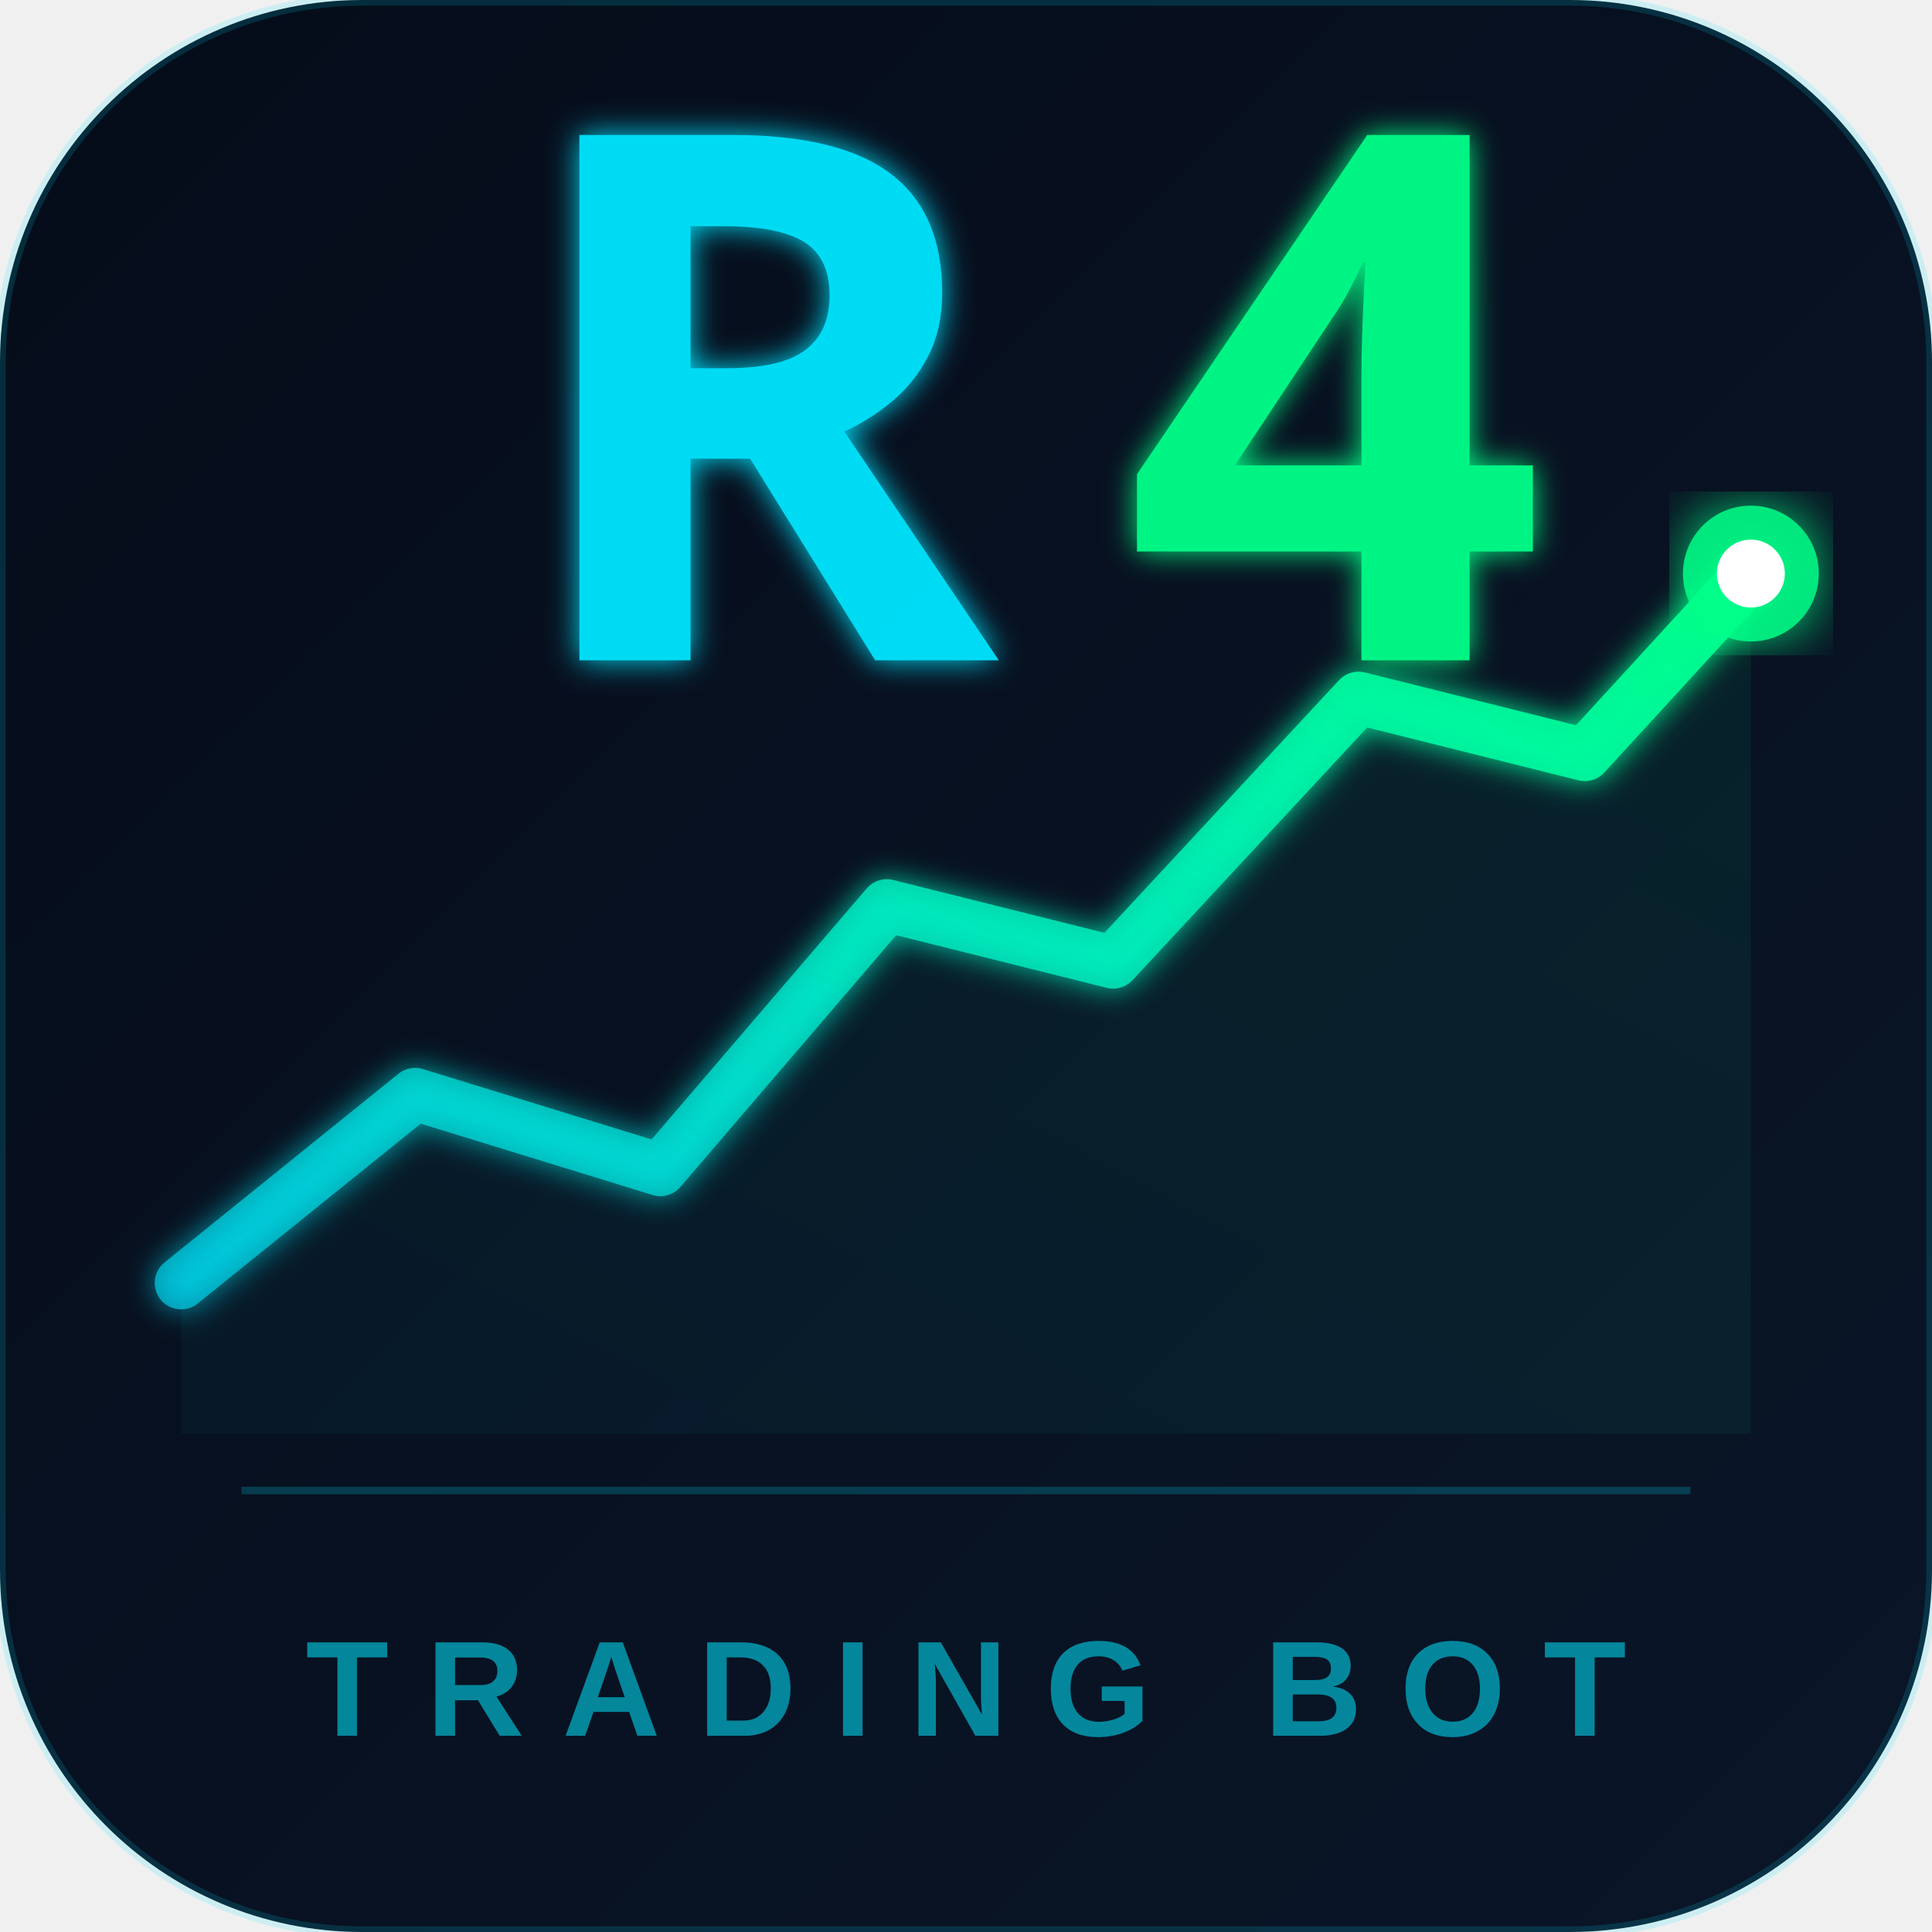
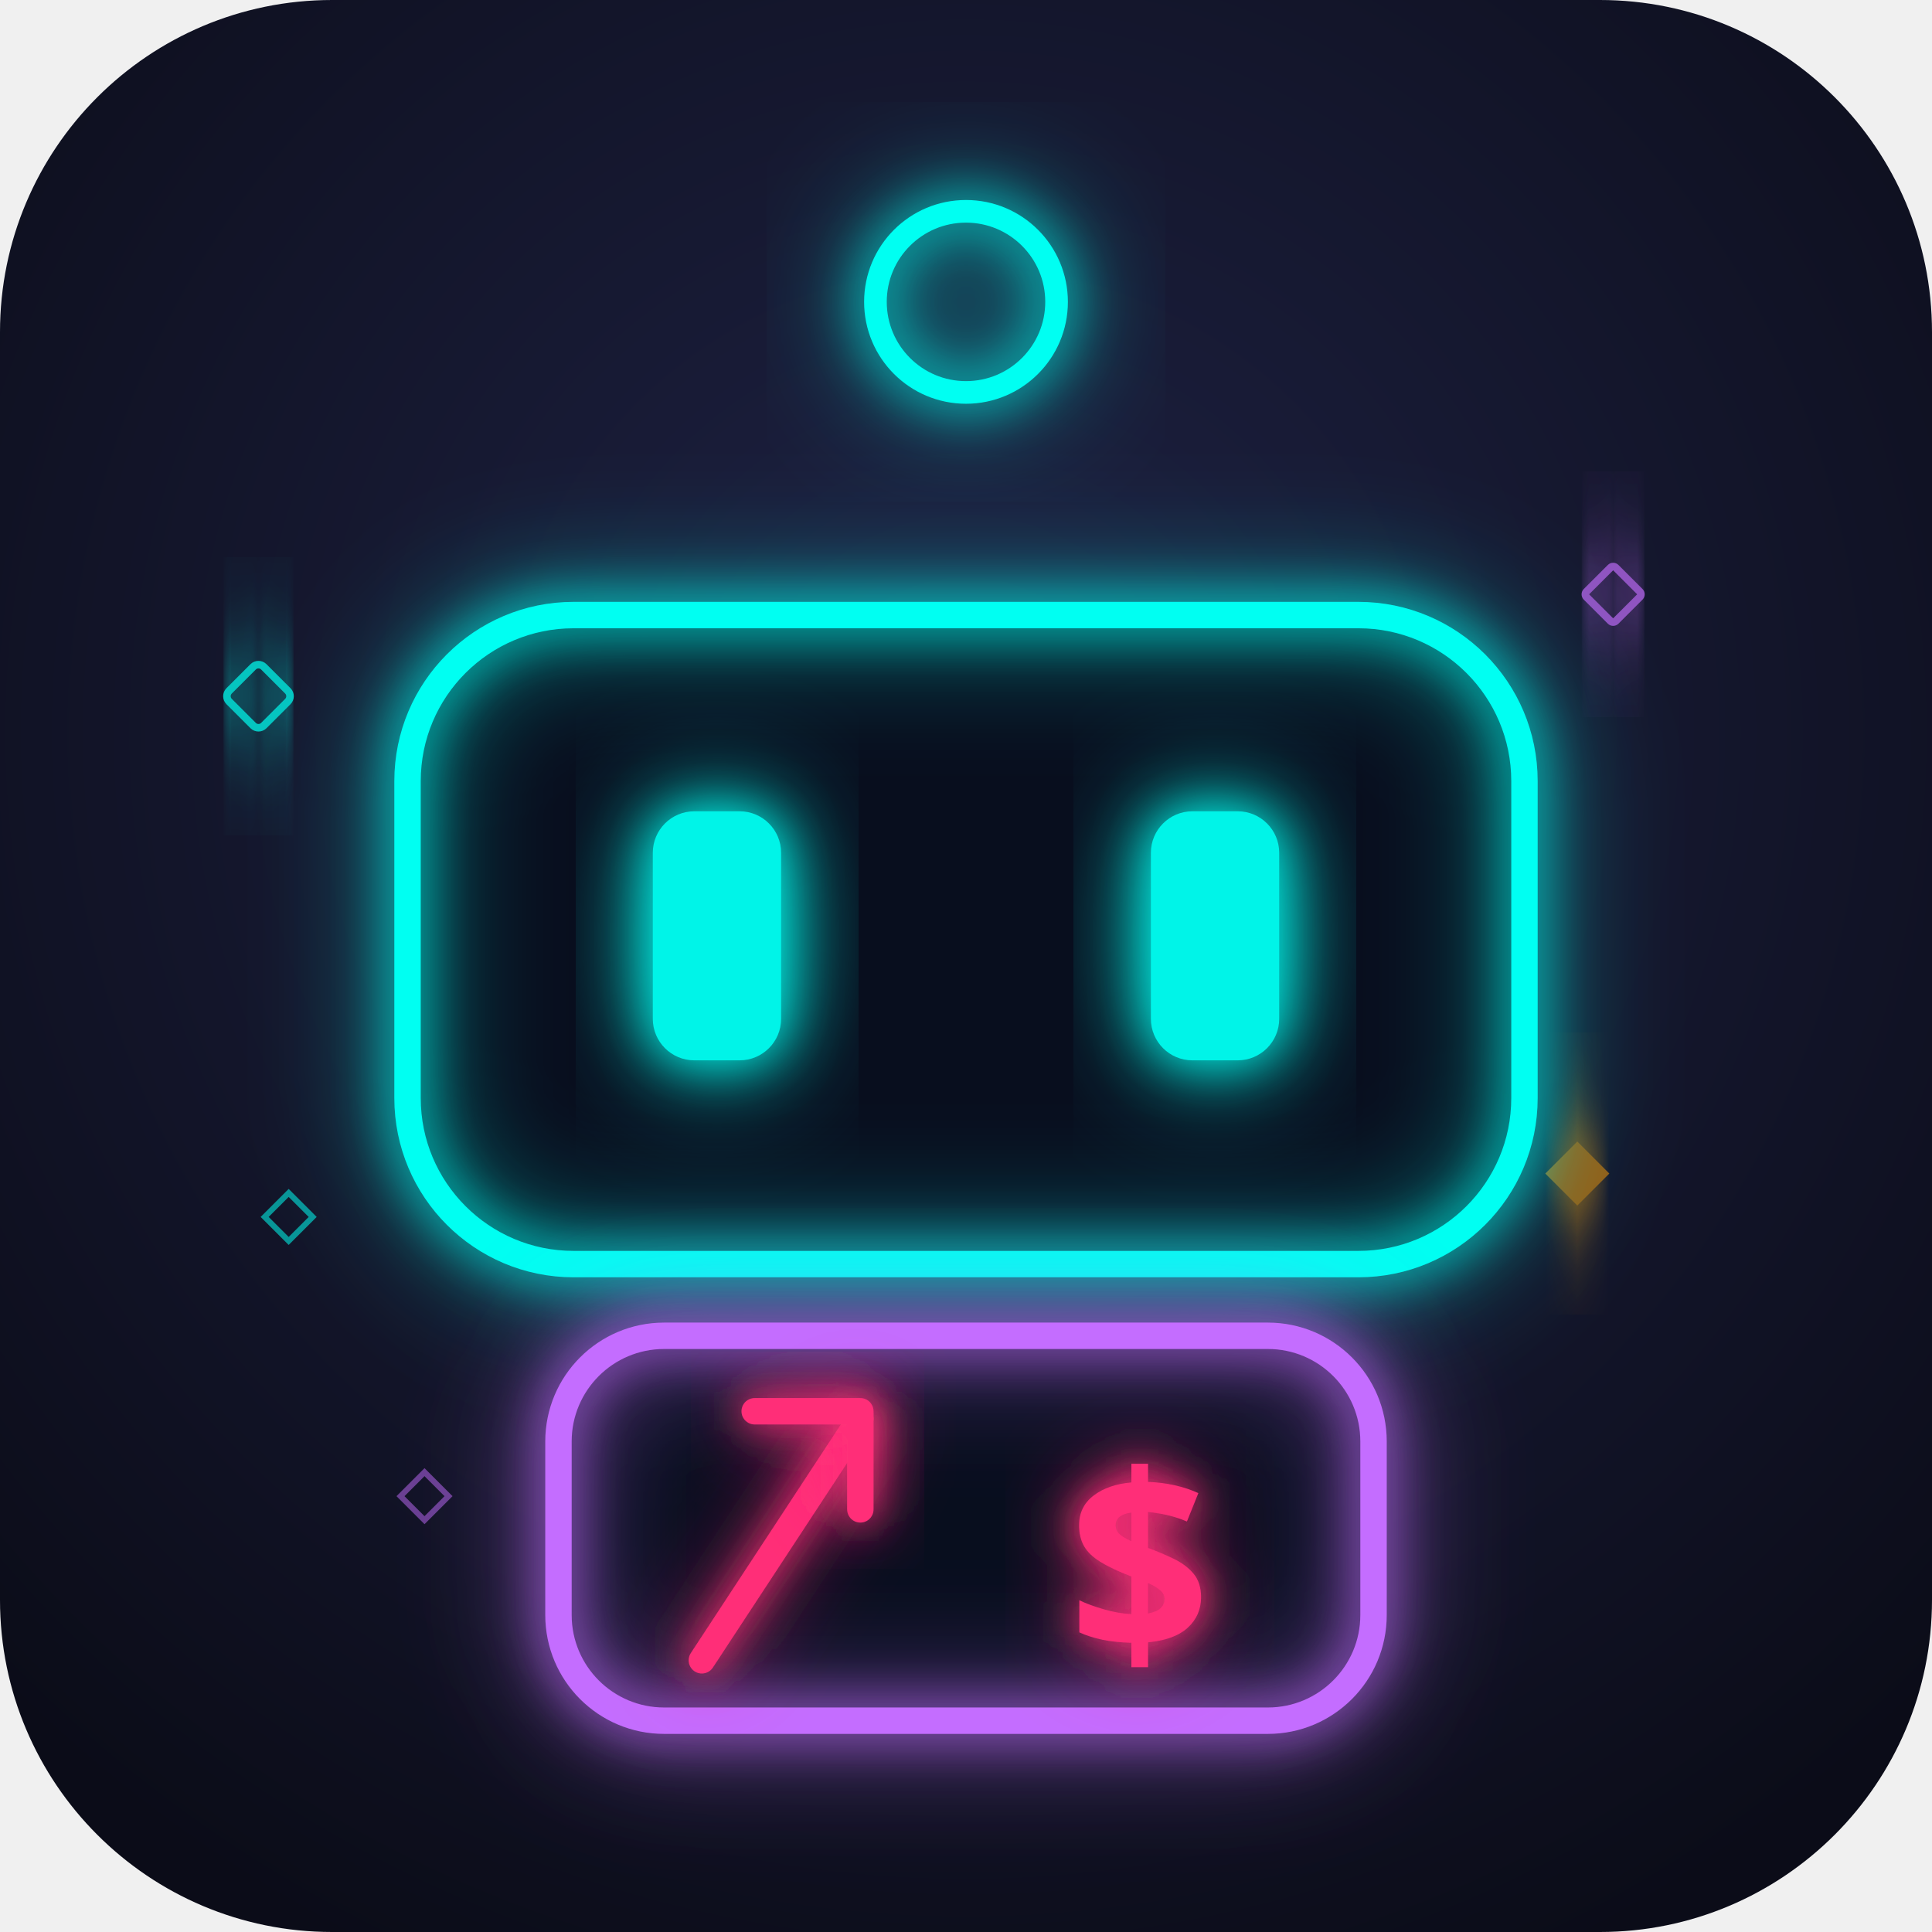
<svg xmlns="http://www.w3.org/2000/svg" viewBox="0 0 512 512">
  <defs>
-     <linearGradient id="bg" x1="0" y1="0" x2="1" y2="1">
-       <stop offset="0%" stop-color="#050c1a" />
-       <stop offset="100%" stop-color="#0a1628" />
-     </linearGradient>
-     <linearGradient id="lineGrad" x1="0" y1="1" x2="1" y2="0">
-       <stop offset="0%" stop-color="#00e5ff" stop-opacity="0.6" />
-       <stop offset="100%" stop-color="#00ff88" />
-     </linearGradient>
-     <filter id="glow">
-       <feGaussianBlur stdDeviation="4" result="blur" />
+     <filter id="gc" x="-60%" y="-60%" width="220%" height="220%">
+       <feGaussianBlur stdDeviation="7" result="b1" />
+       <feGaussianBlur stdDeviation="14" result="b2" />
      <feMerge>
-         <feMergeNode in="blur" />
+         <feMergeNode in="b2" />
+         <feMergeNode in="b1" />
        <feMergeNode in="SourceGraphic" />
      </feMerge>
    </filter>
-     <filter id="glow2">
-       <feGaussianBlur stdDeviation="8" result="blur" />
+     <filter id="gp" x="-60%" y="-60%" width="220%" height="220%">
+       <feGaussianBlur stdDeviation="7" result="b1" />
+       <feGaussianBlur stdDeviation="14" result="b2" />
      <feMerge>
-         <feMergeNode in="blur" />
+         <feMergeNode in="b2" />
+         <feMergeNode in="b1" />
        <feMergeNode in="SourceGraphic" />
      </feMerge>
    </filter>
+     <filter id="go" x="-60%" y="-60%" width="220%" height="220%">
+       <feGaussianBlur stdDeviation="6" result="b1" />
+       <feGaussianBlur stdDeviation="12" result="b2" />
+       <feMerge>
+         <feMergeNode in="b2" />
+         <feMergeNode in="b1" />
+         <feMergeNode in="SourceGraphic" />
+       </feMerge>
+     </filter>
+     <filter id="gk" x="-60%" y="-60%" width="220%" height="220%">
+       <feGaussianBlur stdDeviation="5" result="b1" />
+       <feGaussianBlur stdDeviation="10" result="b2" />
+       <feMerge>
+         <feMergeNode in="b2" />
+         <feMergeNode in="b1" />
+         <feMergeNode in="SourceGraphic" />
+       </feMerge>
+     </filter>
+     <linearGradient id="lg" x1="0" y1="0" x2="0" y2="1">
+       <stop offset="0%" stop-color="#ff9500" stop-opacity="1" />
+       <stop offset="60%" stop-color="#ffcc00" stop-opacity="0.8" />
+       <stop offset="100%" stop-color="#ffee44" stop-opacity="0.1" />
+     </linearGradient>
+     <radialGradient id="bg" cx="50%" cy="38%" r="70%">
+       <stop offset="0%" stop-color="#1e2244" />
+       <stop offset="100%" stop-color="#0b0c18" />
+     </radialGradient>
  </defs>
-   <rect width="512" height="512" rx="96" fill="url(#bg)" />
-   <rect width="512" height="512" rx="96" fill="none" stroke="#00e5ff" stroke-width="3" opacity="0.15" />
-   <polyline points="48,340 110,290 175,310 235,240 295,255 360,185 420,200 464,152" fill="none" stroke="url(#lineGrad)" stroke-width="14" stroke-linecap="round" stroke-linejoin="round" filter="url(#glow)" />
-   <polygon points="48,340 110,290 175,310 235,240 295,255 360,185 420,200 464,152 464,380 48,380" fill="url(#lineGrad)" opacity="0.07" />
-   <circle cx="464" cy="152" r="18" fill="#00ff88" filter="url(#glow2)" opacity="0.9" />
-   <circle cx="464" cy="152" r="9" fill="#ffffff" />
-   <text x="136" y="175" font-family="'Arial Black','Impact',sans-serif" font-size="195" font-weight="900" fill="#00e5ff" filter="url(#glow)" opacity="0.95" letter-spacing="-6">R</text>
-   <text x="298" y="175" font-family="'Arial Black','Impact',sans-serif" font-size="195" font-weight="900" fill="#00ff88" filter="url(#glow)" opacity="0.95">4</text>
-   <line x1="64" y1="395" x2="448" y2="395" stroke="#00e5ff" stroke-width="2" opacity="0.2" />
-   <text x="256" y="460" text-anchor="middle" font-family="'Arial','Helvetica',sans-serif" font-size="36" font-weight="700" fill="#00e5ff" opacity="0.55" letter-spacing="10">TRADING BOT</text>
+   <rect width="512" height="512" rx="88" fill="url(#bg)" />
+   <rect x="62" y="178" width="13" height="13" rx="2" transform="rotate(45,68.5,184.5)" fill="none" stroke="#00fff2" stroke-width="2" opacity="0.75" filter="url(#gc)" />
+   <rect x="422" y="152" width="11" height="11" rx="1" transform="rotate(45,427.5,157.5)" fill="none" stroke="#c46dff" stroke-width="2" opacity="0.7" filter="url(#gp)" />
+   <rect x="412" y="305" width="12" height="12" transform="rotate(45,418,311)" fill="#ff9500" opacity="0.55" filter="url(#go)" />
+   <rect x="72" y="318" width="9" height="9" transform="rotate(45,76.5,322.5)" fill="none" stroke="#00fff2" stroke-width="1.5" opacity="0.55" />
+   <rect x="375" y="193" width="9" height="9" transform="rotate(45,379.5,197.5)" fill="#00fff2" opacity="0.4" />
+   <rect x="108" y="392" width="9" height="9" transform="rotate(45,112.5,396.5)" fill="none" stroke="#c46dff" stroke-width="1.5" opacity="0.5" />
+   <line x1="256" y1="163" x2="256" y2="102" stroke="#00fff2" stroke-width="6" stroke-linecap="round" filter="url(#gc)" />
+   <line x1="222" y1="126" x2="290" y2="126" stroke="#00fff2" stroke-width="6" stroke-linecap="round" filter="url(#gc)" />
+   <circle cx="256" cy="80" r="24" fill="none" stroke="#00fff2" stroke-width="6" filter="url(#gc)" />
+   <rect x="108" y="163" width="296" height="172" rx="44" fill="#080e1e" />
+   <rect x="108" y="163" width="296" height="172" rx="44" fill="none" stroke="#00fff2" stroke-width="7" filter="url(#gc)" />
+   <rect x="173" y="215" width="34" height="66" rx="11" fill="#00fff2" filter="url(#gc)" opacity="0.95" />
+   <rect x="305" y="215" width="34" height="66" rx="11" fill="#00fff2" filter="url(#gc)" opacity="0.95" />
+   <rect x="148" y="354" width="216" height="102" rx="28" fill="#080e1e" />
+   <rect x="148" y="354" width="216" height="102" rx="28" fill="none" stroke="#c46dff" stroke-width="7" filter="url(#gp)" />
+   <line x1="186" y1="440" x2="228" y2="376" stroke="#ff2d78" stroke-width="7" stroke-linecap="round" filter="url(#gk)" />
+   <polyline points="200,374 228,374 228,400" fill="none" stroke="#ff2d78" stroke-width="7" stroke-linecap="round" stroke-linejoin="round" filter="url(#gk)" />
+   <text x="302" y="438" font-family="'Arial Black','Impact',sans-serif" font-size="66" font-weight="900" fill="#ff2d78" filter="url(#gk)" text-anchor="middle">$</text>
+   <line x1="188" y1="457" x2="188" y2="496" stroke="url(#lg)" stroke-width="9" stroke-linecap="round" filter="url(#go)" />
+   <line x1="212" y1="457" x2="212" y2="510" stroke="url(#lg)" stroke-width="9" stroke-linecap="round" filter="url(#go)" />
+   <line x1="236" y1="457" x2="236" y2="504" stroke="url(#lg)" stroke-width="9" stroke-linecap="round" filter="url(#go)" />
+   <line x1="256" y1="457" x2="256" y2="512" stroke="url(#lg)" stroke-width="9" stroke-linecap="round" filter="url(#go)" />
+   <line x1="276" y1="457" x2="276" y2="504" stroke="url(#lg)" stroke-width="9" stroke-linecap="round" filter="url(#go)" />
+   <line x1="300" y1="457" x2="300" y2="510" stroke="url(#lg)" stroke-width="9" stroke-linecap="round" filter="url(#go)" />
+   <line x1="324" y1="457" x2="324" y2="496" stroke="url(#lg)" stroke-width="9" stroke-linecap="round" filter="url(#go)" />
</svg>
